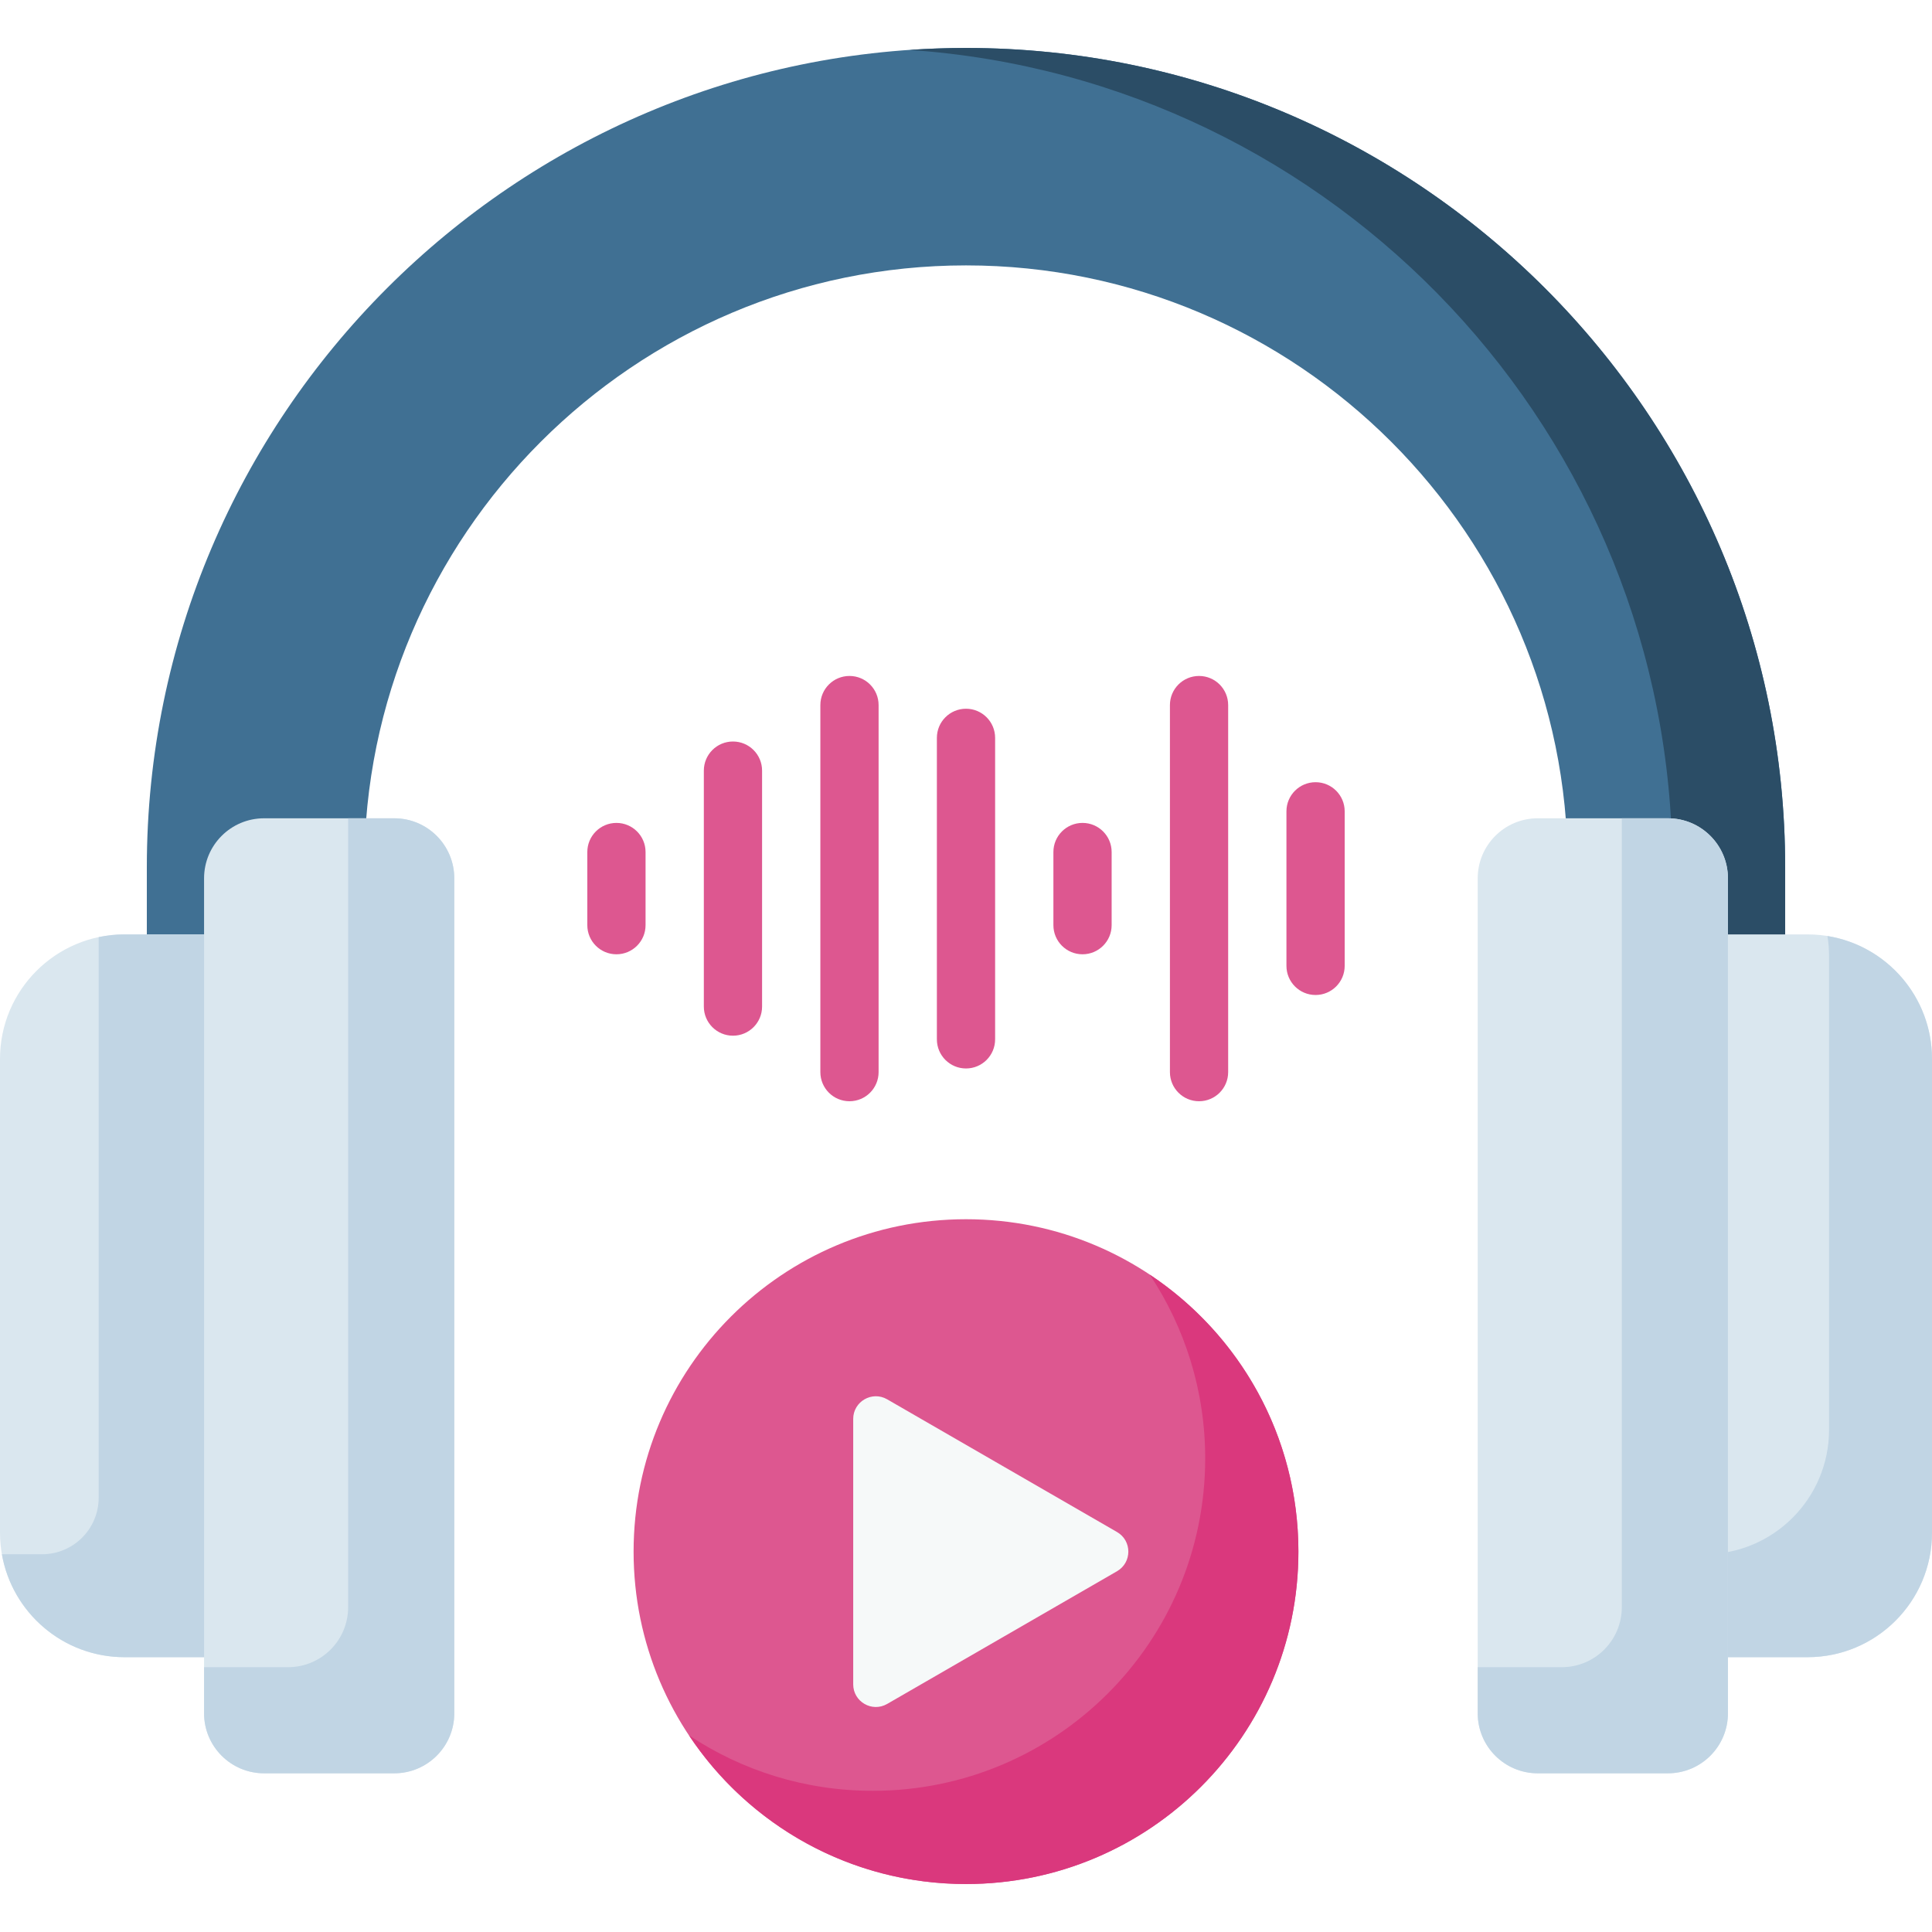
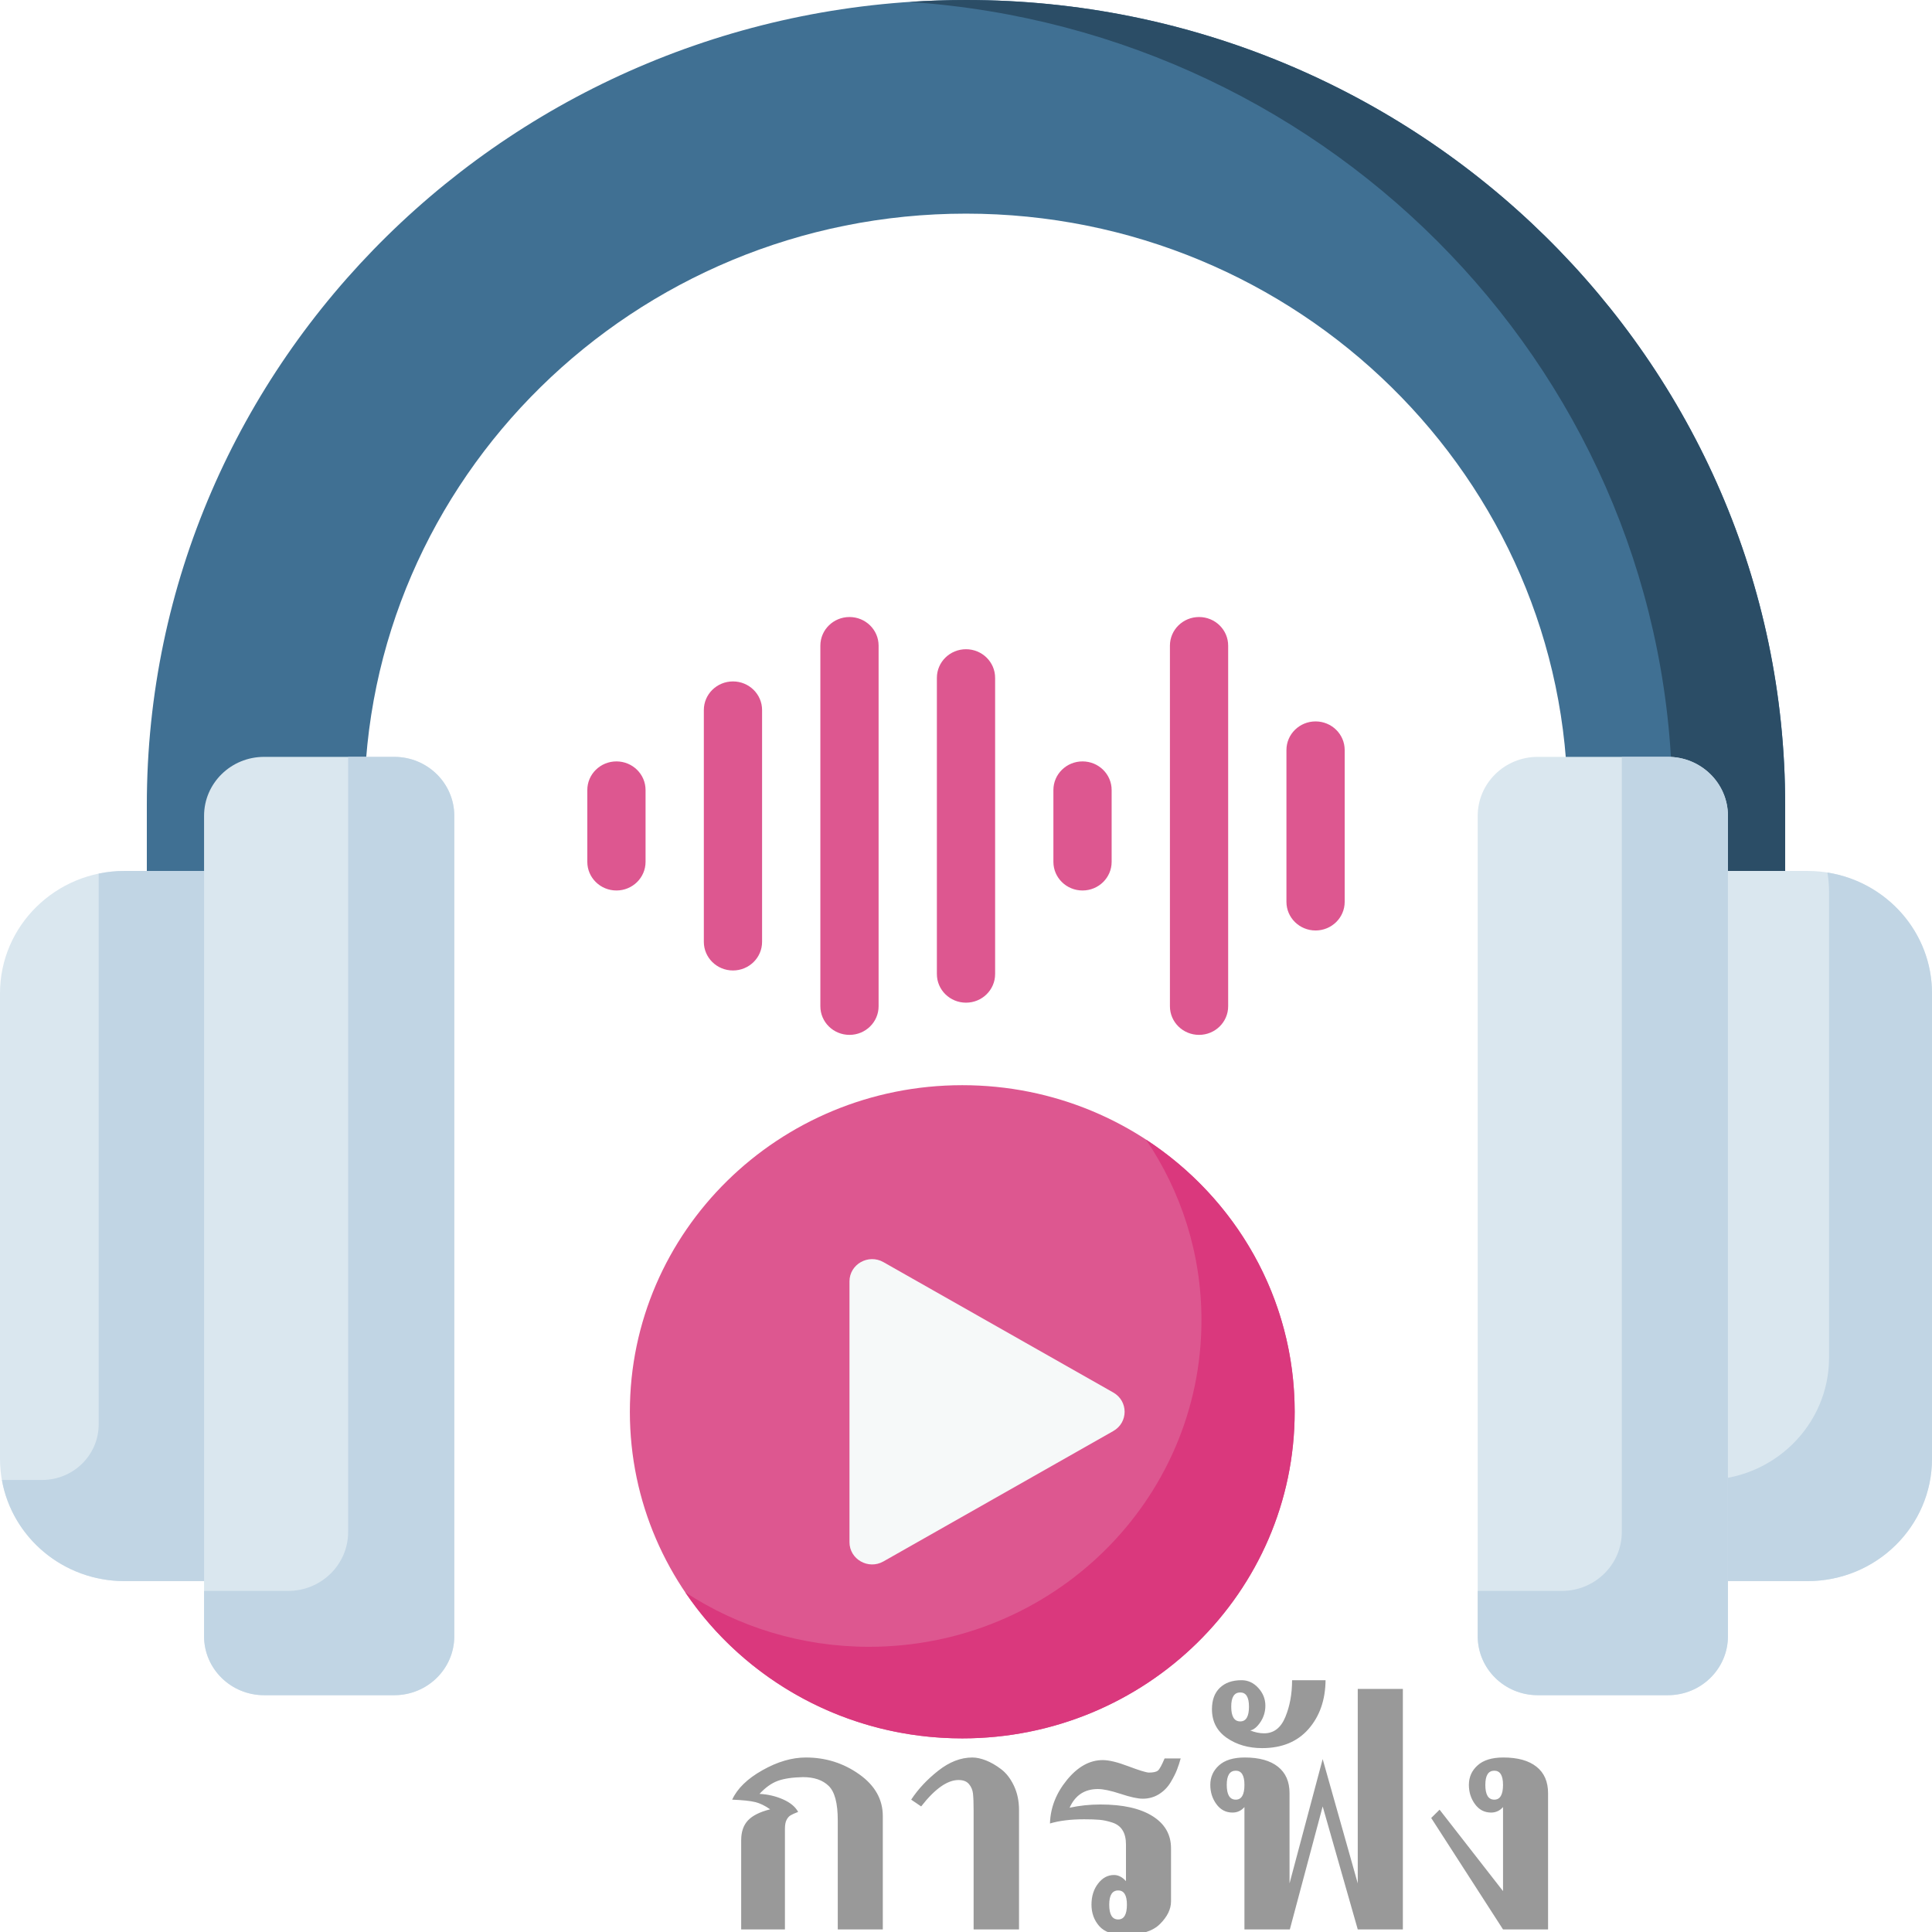
- <svg xmlns="http://www.w3.org/2000/svg" id="Capa_1" enable-background="new 0 0 512 512" height="512" viewBox="0 0 512 512" width="512">
-   <g>
-     <g>
-       <g>
-         <path d="m473.088 266.293h-57.622v-36.494c0-87.93-71.536-159.466-159.466-159.466s-159.465 71.536-159.465 159.465v36.494h-57.623v-36.494c0-119.703 97.385-217.088 217.087-217.088 119.703 0 217.088 97.385 217.088 217.088v36.495z" fill="#407093" />
+ <svg xmlns="http://www.w3.org/2000/svg" id="Capa_1" enable-background="new 0 0 512 512" height="512" viewBox="0 0 512 512" width="512" version="1.1">
+   <defs id="defs1793" />
+   <g id="g1788" transform="matrix(1,0,0,0.9825257,0,-12.4879)">
+     <g id="g1712">
+       <g id="g1710">
+         <path d="M 473.088,266.293 H 415.466 V 229.799 C 415.466,141.869 343.93,70.333 256,70.333 c -87.93,0 -159.465,71.536 -159.465,159.465 v 36.494 H 38.912 v -36.494 c 0,-119.703 97.385,-217.088 217.087,-217.088 119.703,0 217.088,97.385 217.088,217.088 v 36.495 z" fill="#407093" id="path1708" />
      </g>
    </g>
-     <g>
-       <g>
-         <path d="m256 12.711c-5.024 0-10.006.186-14.946.524 112.757 7.705 202.143 101.885 202.143 216.563v36.494h29.892v-36.494c-.001-119.702-97.386-217.087-217.089-217.087z" fill="#2b4d66" />
+     <g id="g1718">
+       <g id="g1716">
+         <path d="m 256,12.711 c -5.024,0 -10.006,0.186 -14.946,0.524 112.757,7.705 202.143,101.885 202.143,216.563 v 36.494 h 29.892 V 229.798 C 473.088,110.096 375.703,12.711 256,12.711 Z" fill="#2b4d66" id="path1714" />
      </g>
    </g>
-     <g>
-       <circle cx="256" cy="411.198" fill="#dd5790" r="88.091" />
+     <g id="g1722" transform="translate(-0.988,-17.69767)">
+       <circle cx="256" cy="411.198" fill="#dd5790" r="88.091" id="circle1720" />
    </g>
-     <g>
-       <path d="m304.699 337.796c9.275 13.951 14.69 30.69 14.69 48.699 0 48.651-39.44 88.091-88.091 88.091-18.009 0-34.748-5.415-48.699-14.69 15.781 23.739 42.759 39.392 73.402 39.392 48.651 0 88.091-39.44 88.091-88.091-.001-30.642-15.654-57.619-39.393-73.401z" fill="#da387d" />
+     <g id="g1726" transform="translate(-0.9889966,-17.69667)">
+       <path d="m 304.699,337.796 c 9.275,13.951 14.69,30.69 14.69,48.699 0,48.651 -39.44,88.091 -88.091,88.091 -18.009,0 -34.748,-5.415 -48.699,-14.69 15.781,23.739 42.759,39.392 73.402,39.392 48.651,0 88.091,-39.44 88.091,-88.091 -10e-4,-30.642 -15.654,-57.619 -39.393,-73.401 z" fill="#da387d" id="path1724" />
    </g>
-     <g>
-       <path d="m67.12 439.174h-34.12c-18.225 0-33-14.775-33-33v-125.547c0-18.225 14.775-33 33-33h34.12z" fill="#dae7ef" />
+     <g id="g1730">
+       <path d="M 67.12,439.174 H 33 c -18.225,0 -33,-14.775 -33,-33 V 280.627 c 0,-18.225 14.775,-33 33,-33 h 34.12 z" fill="#dae7ef" id="path1728" />
    </g>
-     <g>
-       <path d="m444.88 247.627h34.12c18.225 0 33 14.775 33 33v125.547c0 18.225-14.775 33-33 33h-34.12z" fill="#dae7ef" />
+     <g id="g1734">
+       <path d="M 444.88,247.627 H 479 c 18.225,0 33,14.775 33,33 v 125.547 c 0,18.225 -14.775,33 -33,33 h -34.12 z" fill="#dae7ef" id="path1732" />
    </g>
-     <path d="m33 247.627c-2.349 0-4.639.25-6.849.716v148.55c0 8.284-6.716 15-15 15h-10.647c2.709 15.498 16.222 27.281 32.496 27.281h34.12v-191.547z" fill="#c1d5e4" />
-     <path d="m484.291 248.054c.278 1.723.428 3.489.428 5.291v125.547c0 18.225-14.775 33-33 33h-6.839v27.281h34.12c18.225 0 33-14.775 33-33v-125.546c0-16.424-12-30.04-27.709-32.573z" fill="#c1d5e4" />
-     <g>
-       <g>
-         <path d="m194.242 274.47c-4.263 0-7.717-3.455-7.717-7.717v-62.53c0-4.262 3.455-7.717 7.717-7.717s7.717 3.455 7.717 7.717v62.53c0 4.262-3.455 7.717-7.717 7.717z" fill="#dd5790" />
+     <path d="m 33,247.627 c -2.349,0 -4.639,0.25 -6.849,0.716 v 148.55 c 0,8.284 -6.716,15 -15,15 H 0.504 C 3.213,427.391 16.726,439.174 33,439.174 H 67.12 V 247.627 Z" fill="#c1d5e4" id="path1736" />
+     <path d="m 484.291,248.054 c 0.278,1.723 0.428,3.489 0.428,5.291 v 125.547 c 0,18.225 -14.775,33 -33,33 h -6.839 v 27.281 H 479 c 18.225,0 33,-14.775 33,-33 V 280.627 c 0,-16.424 -12,-30.04 -27.709,-32.573 z" fill="#c1d5e4" id="path1738" />
+     <g id="g1768">
+       <g id="g1742">
+         <path d="m 194.242,274.47 c -4.263,0 -7.717,-3.455 -7.717,-7.717 v -62.53 c 0,-4.262 3.455,-7.717 7.717,-7.717 4.262,0 7.717,3.455 7.717,7.717 v 62.53 c 0,4.262 -3.455,7.717 -7.717,7.717 z" fill="#dd5790" id="path1740" />
      </g>
-       <g>
-         <path d="m348.638 263.683c-4.263 0-7.717-3.455-7.717-7.717v-40.957c0-4.262 3.455-7.717 7.717-7.717 4.263 0 7.717 3.455 7.717 7.717v40.957c0 4.262-3.454 7.717-7.717 7.717z" fill="#dd5790" />
+       <g id="g1746">
+         <path d="m 348.638,263.683 c -4.263,0 -7.717,-3.455 -7.717,-7.717 v -40.957 c 0,-4.262 3.455,-7.717 7.717,-7.717 4.263,0 7.717,3.455 7.717,7.717 v 40.957 c 0,4.262 -3.454,7.717 -7.717,7.717 z" fill="#dd5790" id="path1744" />
      </g>
-       <g>
-         <path d="m225.121 291.84c-4.263 0-7.717-3.455-7.717-7.717v-97.27c0-4.262 3.455-7.717 7.717-7.717 4.263 0 7.717 3.455 7.717 7.717v97.27c0 4.261-3.455 7.717-7.717 7.717z" fill="#dd5790" />
+       <g id="g1750">
+         <path d="m 225.121,291.84 c -4.263,0 -7.717,-3.455 -7.717,-7.717 v -97.27 c 0,-4.262 3.455,-7.717 7.717,-7.717 4.263,0 7.717,3.455 7.717,7.717 v 97.27 c 0,4.261 -3.455,7.717 -7.717,7.717 z" fill="#dd5790" id="path1748" />
      </g>
-       <g>
-         <path d="m256 283.155c-4.263 0-7.717-3.455-7.717-7.717v-79.9c0-4.262 3.455-7.717 7.717-7.717 4.263 0 7.717 3.455 7.717 7.717v79.9c0 4.261-3.455 7.717-7.717 7.717z" fill="#dd5790" />
+       <g id="g1754">
+         <path d="m 256,283.155 c -4.263,0 -7.717,-3.455 -7.717,-7.717 v -79.9 c 0,-4.262 3.455,-7.717 7.717,-7.717 4.263,0 7.717,3.455 7.717,7.717 v 79.9 c 0,4.261 -3.455,7.717 -7.717,7.717 z" fill="#dd5790" id="path1752" />
      </g>
-       <g>
-         <path d="m317.759 291.84c-4.263 0-7.717-3.455-7.717-7.717v-97.27c0-4.262 3.455-7.717 7.717-7.717s7.717 3.455 7.717 7.717v97.27c0 4.261-3.454 7.717-7.717 7.717z" fill="#dd5790" />
+       <g id="g1758">
+         <path d="m 317.759,291.84 c -4.263,0 -7.717,-3.455 -7.717,-7.717 v -97.27 c 0,-4.262 3.455,-7.717 7.717,-7.717 4.262,0 7.717,3.455 7.717,7.717 v 97.27 c 0,4.261 -3.454,7.717 -7.717,7.717 z" fill="#dd5790" id="path1756" />
      </g>
-       <g>
-         <path d="m286.879 252.896c-4.263 0-7.717-3.455-7.717-7.717v-19.383c0-4.262 3.455-7.717 7.717-7.717s7.717 3.455 7.717 7.717v19.383c0 4.262-3.455 7.717-7.717 7.717z" fill="#dd5790" />
+       <g id="g1762">
+         <path d="m 286.879,252.896 c -4.263,0 -7.717,-3.455 -7.717,-7.717 v -19.383 c 0,-4.262 3.455,-7.717 7.717,-7.717 4.262,0 7.717,3.455 7.717,7.717 v 19.383 c 0,4.262 -3.455,7.717 -7.717,7.717 z" fill="#dd5790" id="path1760" />
      </g>
-       <g>
-         <path d="m163.362 252.896c-4.263 0-7.717-3.455-7.717-7.717v-19.383c0-4.262 3.455-7.717 7.717-7.717s7.717 3.455 7.717 7.717v19.383c.001 4.262-3.454 7.717-7.717 7.717z" fill="#dd5790" />
+       <g id="g1766">
+         <path d="m 163.362,252.896 c -4.263,0 -7.717,-3.455 -7.717,-7.717 v -19.383 c 0,-4.262 3.455,-7.717 7.717,-7.717 4.262,0 7.717,3.455 7.717,7.717 v 19.383 c 0.001,4.262 -3.454,7.717 -7.717,7.717 z" fill="#dd5790" id="path1764" />
      </g>
    </g>
-     <g>
-       <path d="m296.022 406.002-60.913-35.168c-4-2.309-9 .577-9 5.196v70.336c0 4.619 5 7.506 9 5.196l60.913-35.168c4-2.309 4-8.083 0-10.392z" fill="#f6f9f9" />
+     <g id="g1772" transform="translate(-0.988,-17.69767)">
+       <path d="m 296.022,406.002 -60.913,-35.168 c -4,-2.309 -9,0.577 -9,5.196 v 70.336 c 0,4.619 5,7.506 9,5.196 l 60.913,-35.168 c 4,-2.309 4,-8.083 0,-10.392 z" fill="#f6f9f9" id="path1770" />
    </g>
-     <g>
-       <path d="m104.487 469.944h-34.504c-8.783 0-15.903-7.12-15.903-15.903v-221.282c0-8.783 7.12-15.903 15.903-15.903h34.504c8.783 0 15.903 7.12 15.903 15.903v221.283c-.001 8.783-7.121 15.902-15.903 15.902z" fill="#dae7ef" />
+     <g id="g1776">
+       <path d="M 104.487,469.944 H 69.983 c -8.783,0 -15.903,-7.12 -15.903,-15.903 V 232.759 c 0,-8.783 7.12,-15.903 15.903,-15.903 h 34.504 c 8.783,0 15.903,7.12 15.903,15.903 v 221.283 c -0.001,8.783 -7.121,15.902 -15.903,15.902 z" fill="#dae7ef" id="path1774" />
    </g>
-     <g>
-       <path d="m407.513 216.856h34.504c8.783 0 15.903 7.12 15.903 15.903v221.283c0 8.783-7.12 15.903-15.903 15.903h-34.504c-8.783 0-15.903-7.12-15.903-15.903v-221.283c.001-8.783 7.121-15.903 15.903-15.903z" fill="#dae7ef" />
+     <g id="g1780">
+       <path d="m 407.513,216.856 h 34.504 c 8.783,0 15.903,7.12 15.903,15.903 v 221.283 c 0,8.783 -7.12,15.903 -15.903,15.903 h -34.504 c -8.783,0 -15.903,-7.12 -15.903,-15.903 V 232.759 c 10e-4,-8.783 7.121,-15.903 15.903,-15.903 z" fill="#dae7ef" id="path1778" />
    </g>
-     <g fill="#c1d5e4">
-       <path d="m104.487 216.856h-12.223v209.061c0 8.783-7.12 15.903-15.903 15.903h-22.281v12.222c0 8.783 7.12 15.903 15.903 15.903h34.504c8.783 0 15.903-7.12 15.903-15.903v-221.283c-.001-8.783-7.12-15.903-15.903-15.903z" />
-       <path d="m442.017 216.856h-12.222v209.061c0 8.783-7.12 15.903-15.903 15.903h-22.281v12.222c0 8.783 7.12 15.903 15.903 15.903h34.504c8.783 0 15.903-7.12 15.903-15.903v-221.283c-.001-8.783-7.121-15.903-15.904-15.903z" />
+     <g fill="#c1d5e4" id="g1786">
+       <path d="M 104.487,216.856 H 92.264 v 209.061 c 0,8.783 -7.12,15.903 -15.903,15.903 H 54.08 v 12.222 c 0,8.783 7.12,15.903 15.903,15.903 h 34.504 c 8.783,0 15.903,-7.12 15.903,-15.903 V 232.759 c -0.001,-8.783 -7.12,-15.903 -15.903,-15.903 z" id="path1782" />
+       <path d="m 442.017,216.856 h -12.222 v 209.061 c 0,8.783 -7.12,15.903 -15.903,15.903 h -22.281 v 12.222 c 0,8.783 7.12,15.903 15.903,15.903 h 34.504 c 8.783,0 15.903,-7.12 15.903,-15.903 V 232.759 c -10e-4,-8.783 -7.121,-15.903 -15.904,-15.903 z" id="path1784" />
    </g>
  </g>
+   <text xml:space="preserve" style="font-style:normal;font-variant:normal;font-weight:normal;font-stretch:normal;font-size:85.333px;font-family:th;-inkscape-font-specification:th;opacity:0.8;fill:#b7c4c8;fill-rule:evenodd;stroke-width:0.864;paint-order:fill markers stroke" x="189.077" y="511.317" id="text392">
+     <tspan id="tspan390" x="189.077" y="511.317" style="font-style:normal;font-variant:normal;font-weight:bold;font-stretch:normal;font-size:85.333px;font-family:'TH SarabunPSK';-inkscape-font-specification:'TH SarabunPSK Bold';fill:#808080;stroke-width:0.864">การฟัง</tspan>
+   </text>
</svg>
